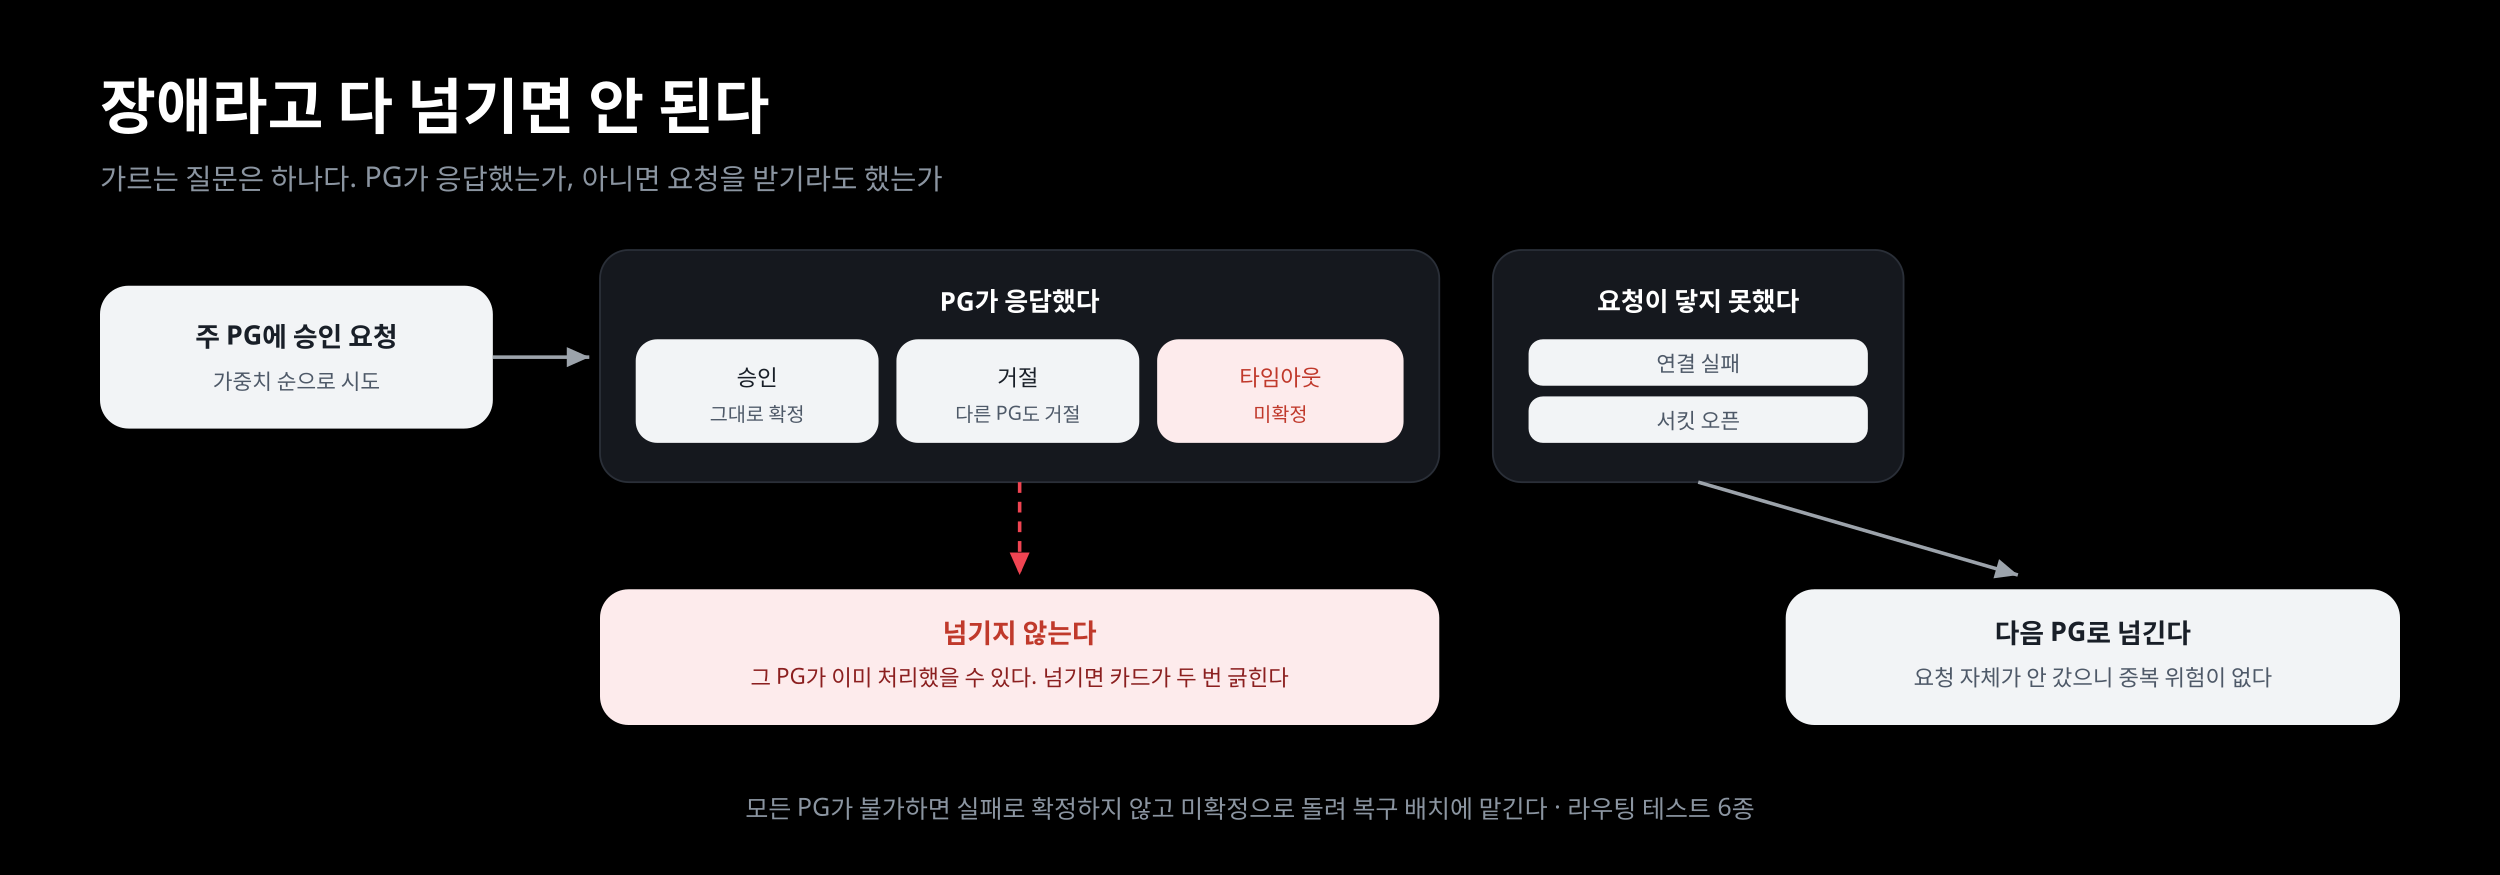
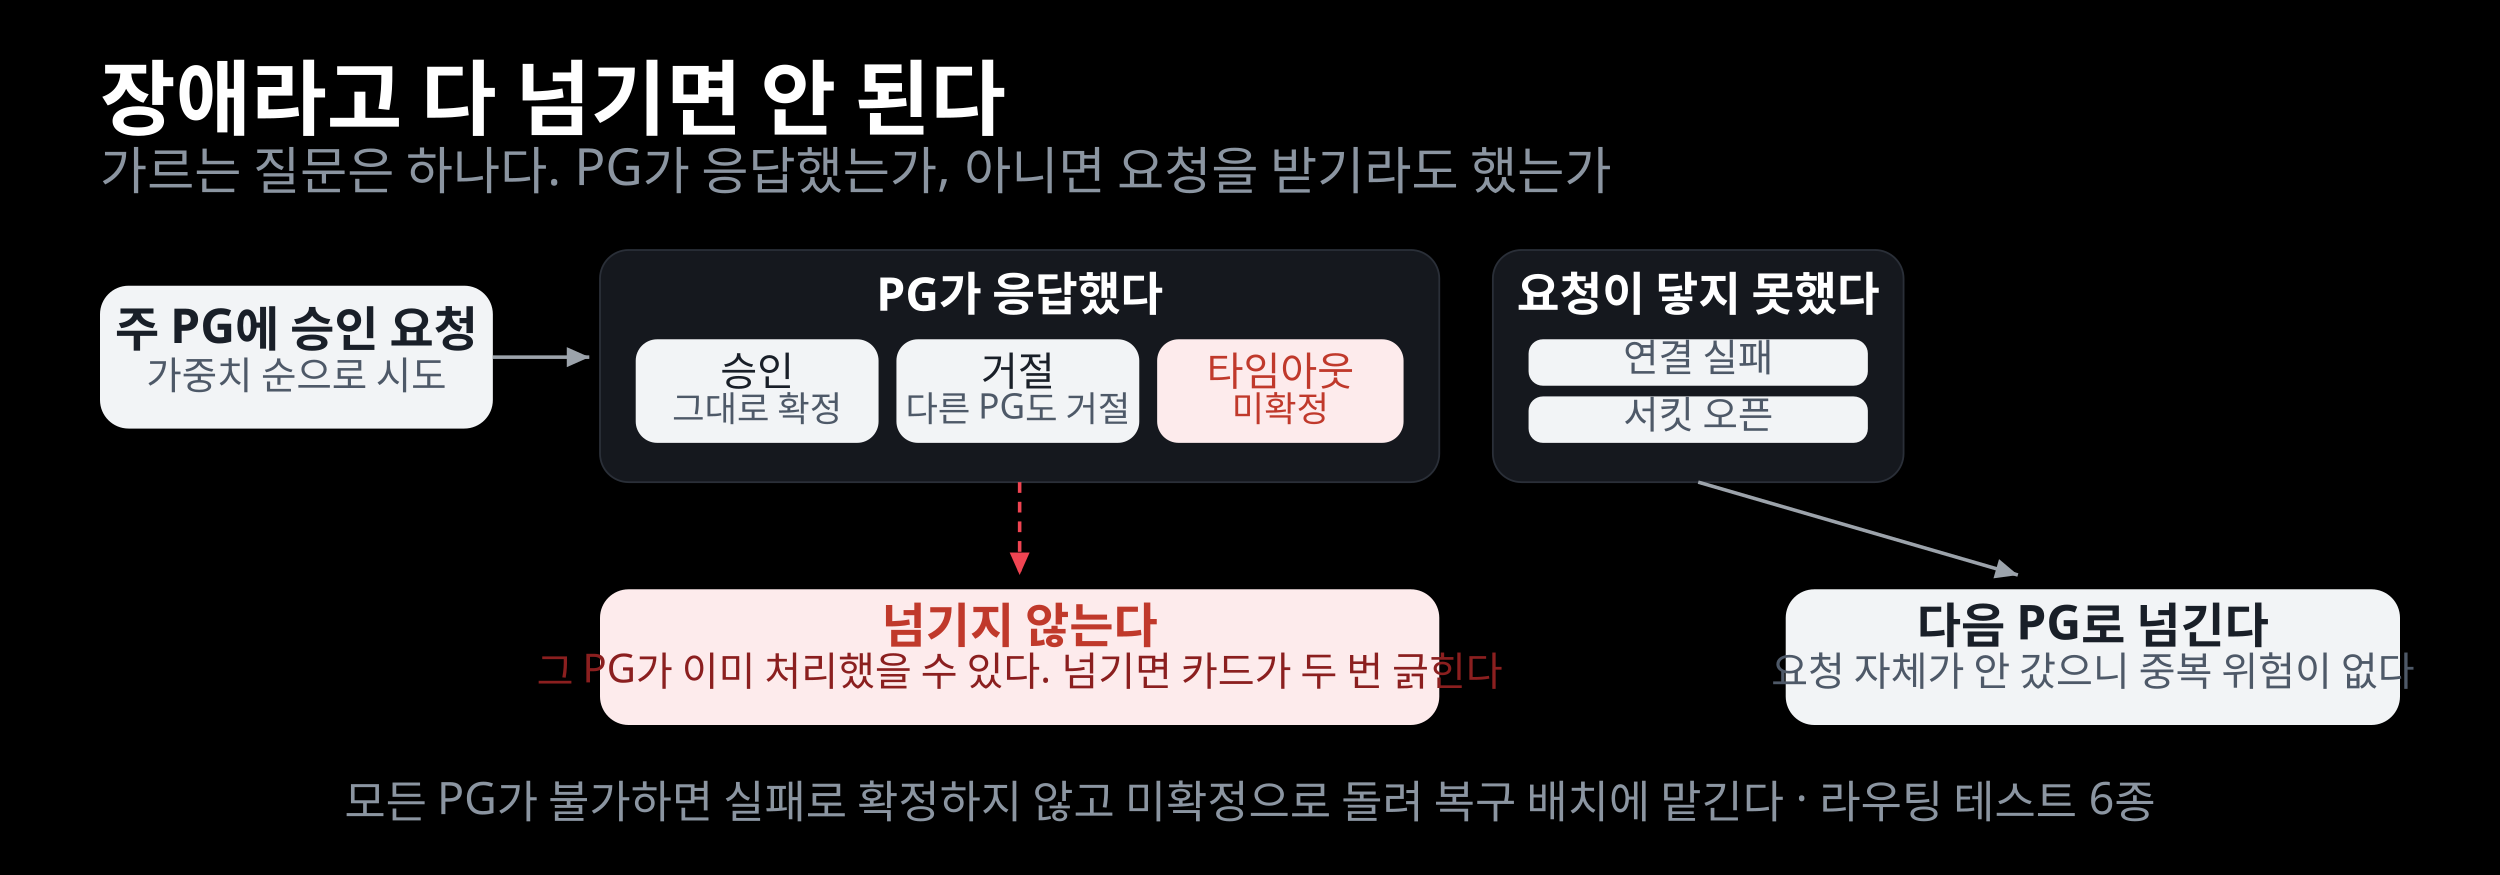
<svg xmlns="http://www.w3.org/2000/svg" width="1400" height="490" viewBox="0 0 1400 490" font-family="Pretendard, 'Apple SD Gothic Neo', sans-serif">
  <defs>
    <marker id="fo" viewBox="0 0 10 10" refX="9" refY="5" markerWidth="7" markerHeight="7" orient="auto-start-reverse">
      <path d="M 0 1 L 9 5 L 0 9 z" fill="#9CA3AB" />
    </marker>
    <marker id="for" viewBox="0 0 10 10" refX="9" refY="5" markerWidth="7" markerHeight="7" orient="auto-start-reverse">
      <path d="M 0 1 L 9 5 L 0 9 z" fill="#F04452" />
    </marker>
  </defs>
  <rect width="1400" height="490" fill="#000000" />
-   <text x="56" y="72" font-size="34" font-weight="800" fill="#FFFFFF">장애라고 다 넘기면 안 된다</text>
-   <text x="56" y="106" font-size="16" fill="#8B95A1">가르는 질문은 하나다. PG가 응답했는가, 아니면 요청을 받기라도 했는가</text>
+   <text x="56" y="72" font-size="46" font-weight="800" fill="#FFFFFF">장애라고 다 넘기면 안 된다</text>
+   <text x="56" y="106" font-size="28.7" fill="#8B95A1">가르는 질문은 하나다. PG가 응답했는가, 아니면 요청을 받기라도 했는가</text>
  <g text-anchor="middle">
    <rect x="56" y="160" width="220" height="80" rx="16" fill="#F2F4F6" />
-     <text x="166" y="194" font-size="15" font-weight="700" fill="#191F28">주 PG에 승인 요청</text>
-     <text x="166" y="218" font-size="12" fill="#4E5968">가중치 순으로 시도</text>
+     <text x="166" y="194" font-size="26.91" font-weight="700" fill="#191F28">주 PG에 승인 요청</text>
+     <text x="166" y="218" font-size="21.53" fill="#4E5968">가중치 순으로 시도</text>
  </g>
  <line x1="276" y1="200" x2="330" y2="200" stroke="#9CA3AB" stroke-width="2" marker-end="url(#fo)" />
  <rect x="336" y="140" width="470" height="130" rx="16" fill="#15181E" stroke="#2A2F38" />
-   <text x="571" y="174" font-size="14.5" font-weight="700" fill="#FFFFFF" text-anchor="middle">PG가 응답했다</text>
-   <g text-anchor="middle" font-size="12.5" fill="#191F28">
+   <text x="571" y="174" font-size="26.01" font-weight="700" fill="#FFFFFF" text-anchor="middle">PG가 응답했다</text>
+   <g text-anchor="middle" font-size="22.43" fill="#191F28">
    <rect x="356" y="190" width="136" height="58" rx="12" fill="#F2F4F6" />
    <text x="424" y="216">승인</text>
-     <text x="424" y="236" font-size="11" fill="#4E5968">그대로 확정</text>
+     <text x="424" y="236" font-size="19.73" fill="#4E5968">그대로 확정</text>
    <rect x="502" y="190" width="136" height="58" rx="12" fill="#F2F4F6" />
    <text x="570" y="216">거절</text>
-     <text x="570" y="236" font-size="11" fill="#4E5968">다른 PG도 거절</text>
+     <text x="570" y="236" font-size="19.73" fill="#4E5968">다른 PG도 거절</text>
    <rect x="648" y="190" width="138" height="58" rx="12" fill="#FDEBEC" />
    <text x="717" y="216" fill="#C0392B">타임아웃</text>
-     <text x="717" y="236" font-size="11" fill="#C0392B">미확정</text>
+     <text x="717" y="236" font-size="19.73" fill="#C0392B">미확정</text>
  </g>
  <rect x="836" y="140" width="230" height="130" rx="16" fill="#15181E" stroke="#2A2F38" />
-   <text x="951" y="174" font-size="14.5" font-weight="700" fill="#FFFFFF" text-anchor="middle">요청이 닿지 못했다</text>
-   <g text-anchor="middle" font-size="12" fill="#4E5968">
+   <text x="951" y="174" font-size="26.01" font-weight="700" fill="#FFFFFF" text-anchor="middle">요청이 닿지 못했다</text>
+   <g text-anchor="middle" font-size="21.53" fill="#4E5968">
    <rect x="856" y="190" width="190" height="26" rx="8" fill="#F2F4F6" />
    <text x="951" y="208">연결 실패</text>
    <rect x="856" y="222" width="190" height="26" rx="8" fill="#F2F4F6" />
    <text x="951" y="240">서킷 오픈</text>
  </g>
  <line x1="571" y1="270" x2="571" y2="322" stroke="#F04452" stroke-width="2" marker-end="url(#for)" stroke-dasharray="6 5" />
  <line x1="951" y1="270" x2="1130" y2="322" stroke="#9CA3AB" stroke-width="2" marker-end="url(#fo)" />
  <g text-anchor="middle">
    <rect x="336" y="330" width="470" height="76" rx="16" fill="#FDEBEC" />
-     <text x="571" y="360" font-size="15" font-weight="700" fill="#C0392B">넘기지 않는다</text>
-     <text x="571" y="384" font-size="12.5" fill="#8B1F1F">그 PG가 이미 처리했을 수 있다. 넘기면 카드가 두 번 긁힌다</text>
+     <text x="571" y="360" font-size="26.91" font-weight="700" fill="#C0392B">넘기지 않는다</text>
+     <text x="571" y="384" font-size="22.43" fill="#8B1F1F">그 PG가 이미 처리했을 수 있다. 넘기면 카드가 두 번 긁힌다</text>
    <rect x="1000" y="330" width="344" height="76" rx="16" fill="#F2F4F6" />
-     <text x="1172" y="360" font-size="15" font-weight="700" fill="#191F28">다음 PG로 넘긴다</text>
-     <text x="1172" y="384" font-size="12.5" fill="#4E5968">요청 자체가 안 갔으니 중복 위험이 없다</text>
+     <text x="1172" y="360" font-size="26.91" font-weight="700" fill="#191F28">다음 PG로 넘긴다</text>
+     <text x="1172" y="384" font-size="22.43" fill="#4E5968">요청 자체가 안 갔으니 중복 위험이 없다</text>
  </g>
-   <text x="700" y="458" font-size="14" fill="#8B95A1" text-anchor="middle">모든 PG가 불가하면 실패로 확정하지 않고 미확정으로 돌려 복구 배치에 맡긴다 · 라우팅 테스트 6종</text>
+   <text x="700" y="458" font-size="25.12" fill="#8B95A1" text-anchor="middle">모든 PG가 불가하면 실패로 확정하지 않고 미확정으로 돌려 복구 배치에 맡긴다 · 라우팅 테스트 6종</text>
</svg>
